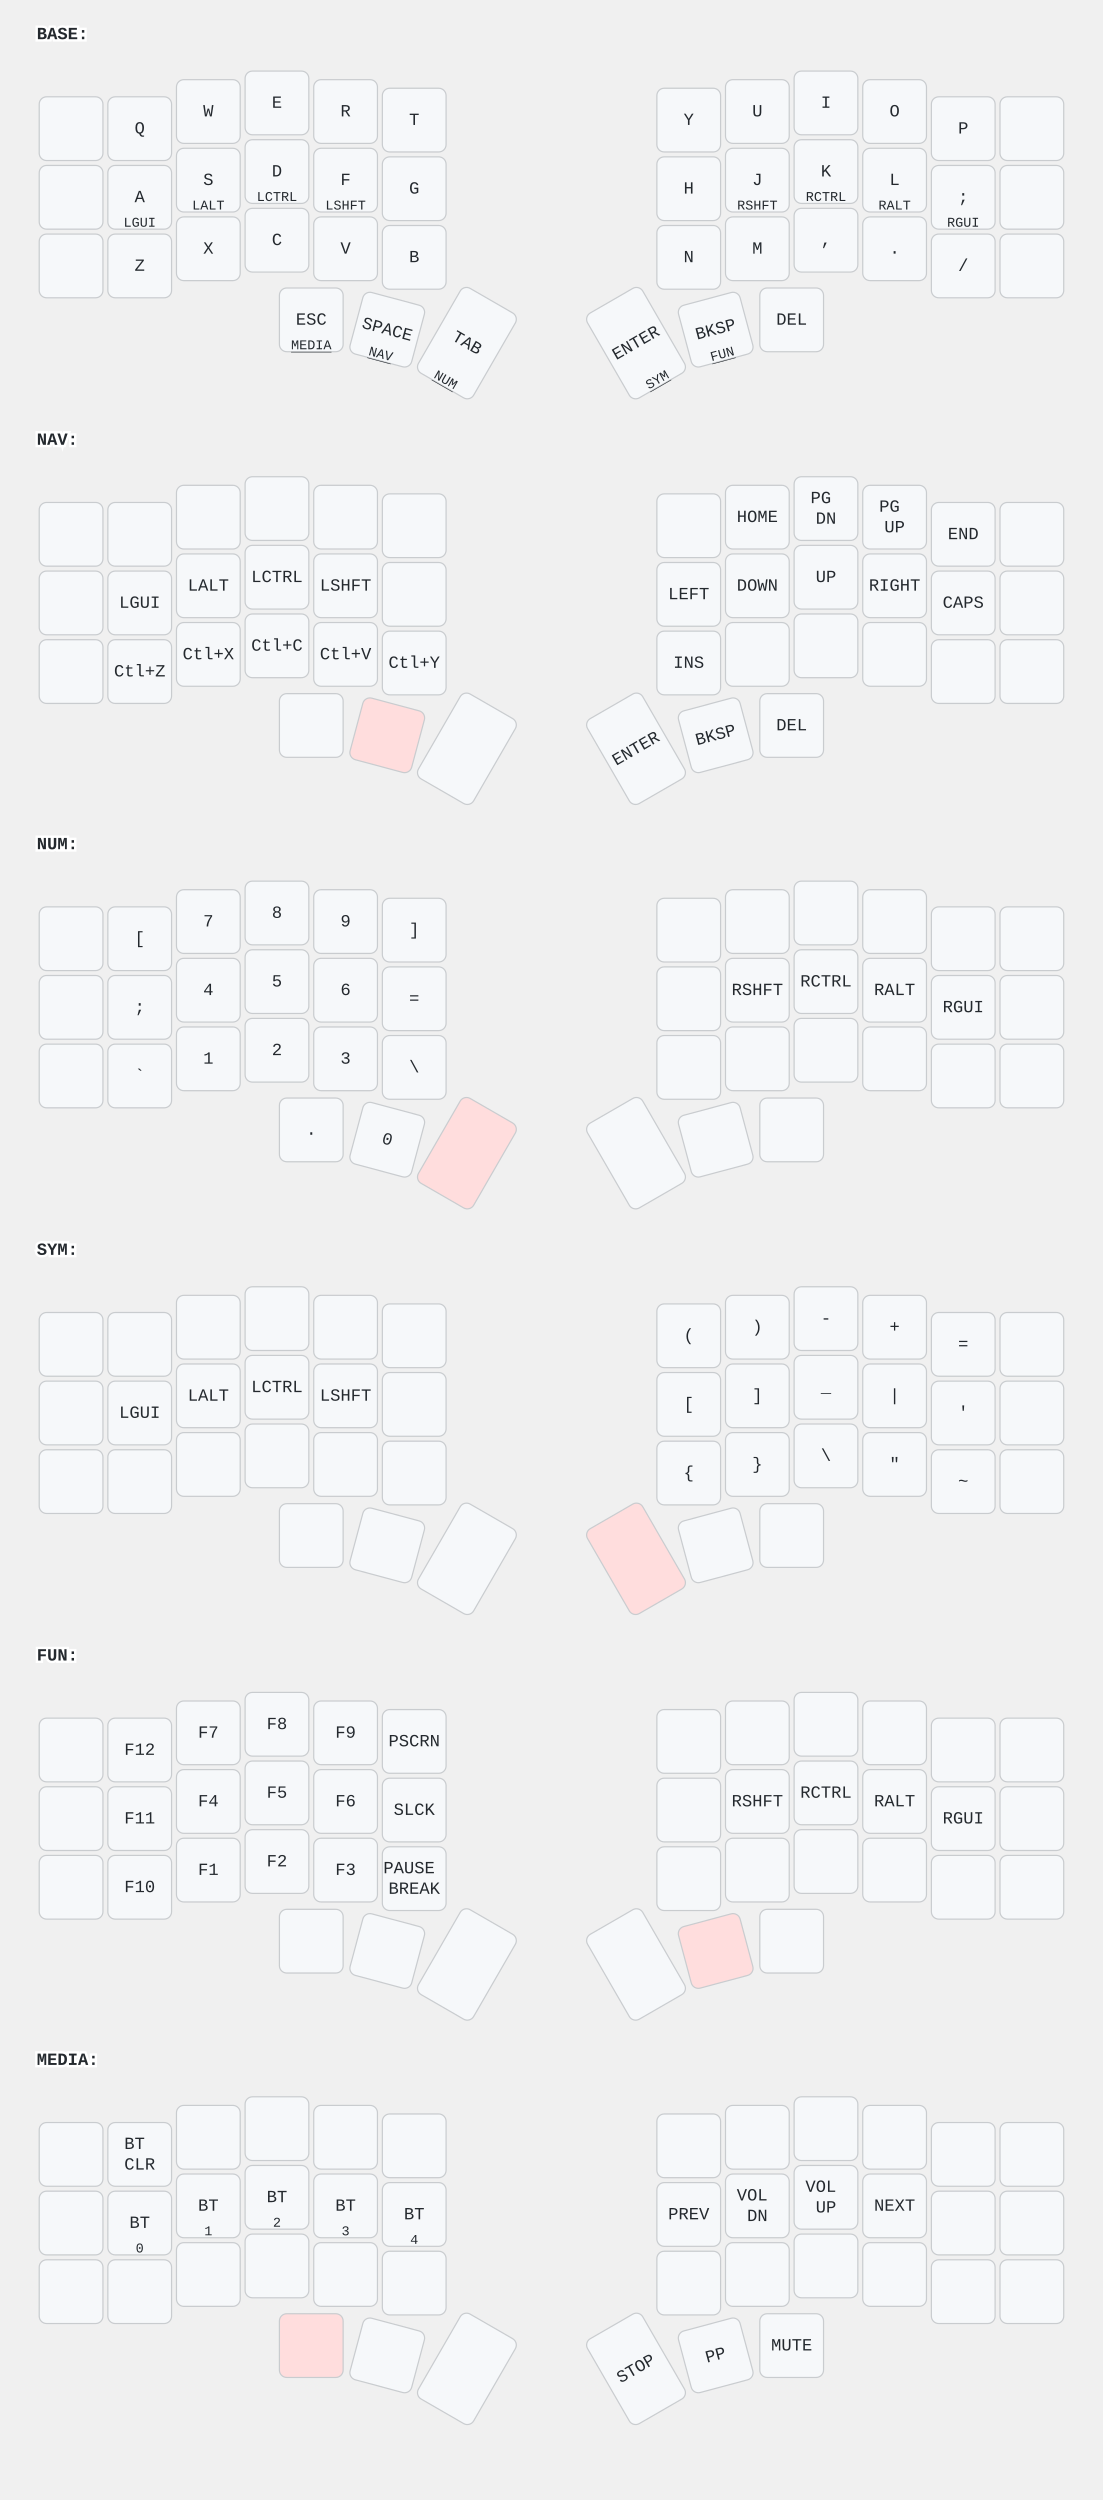
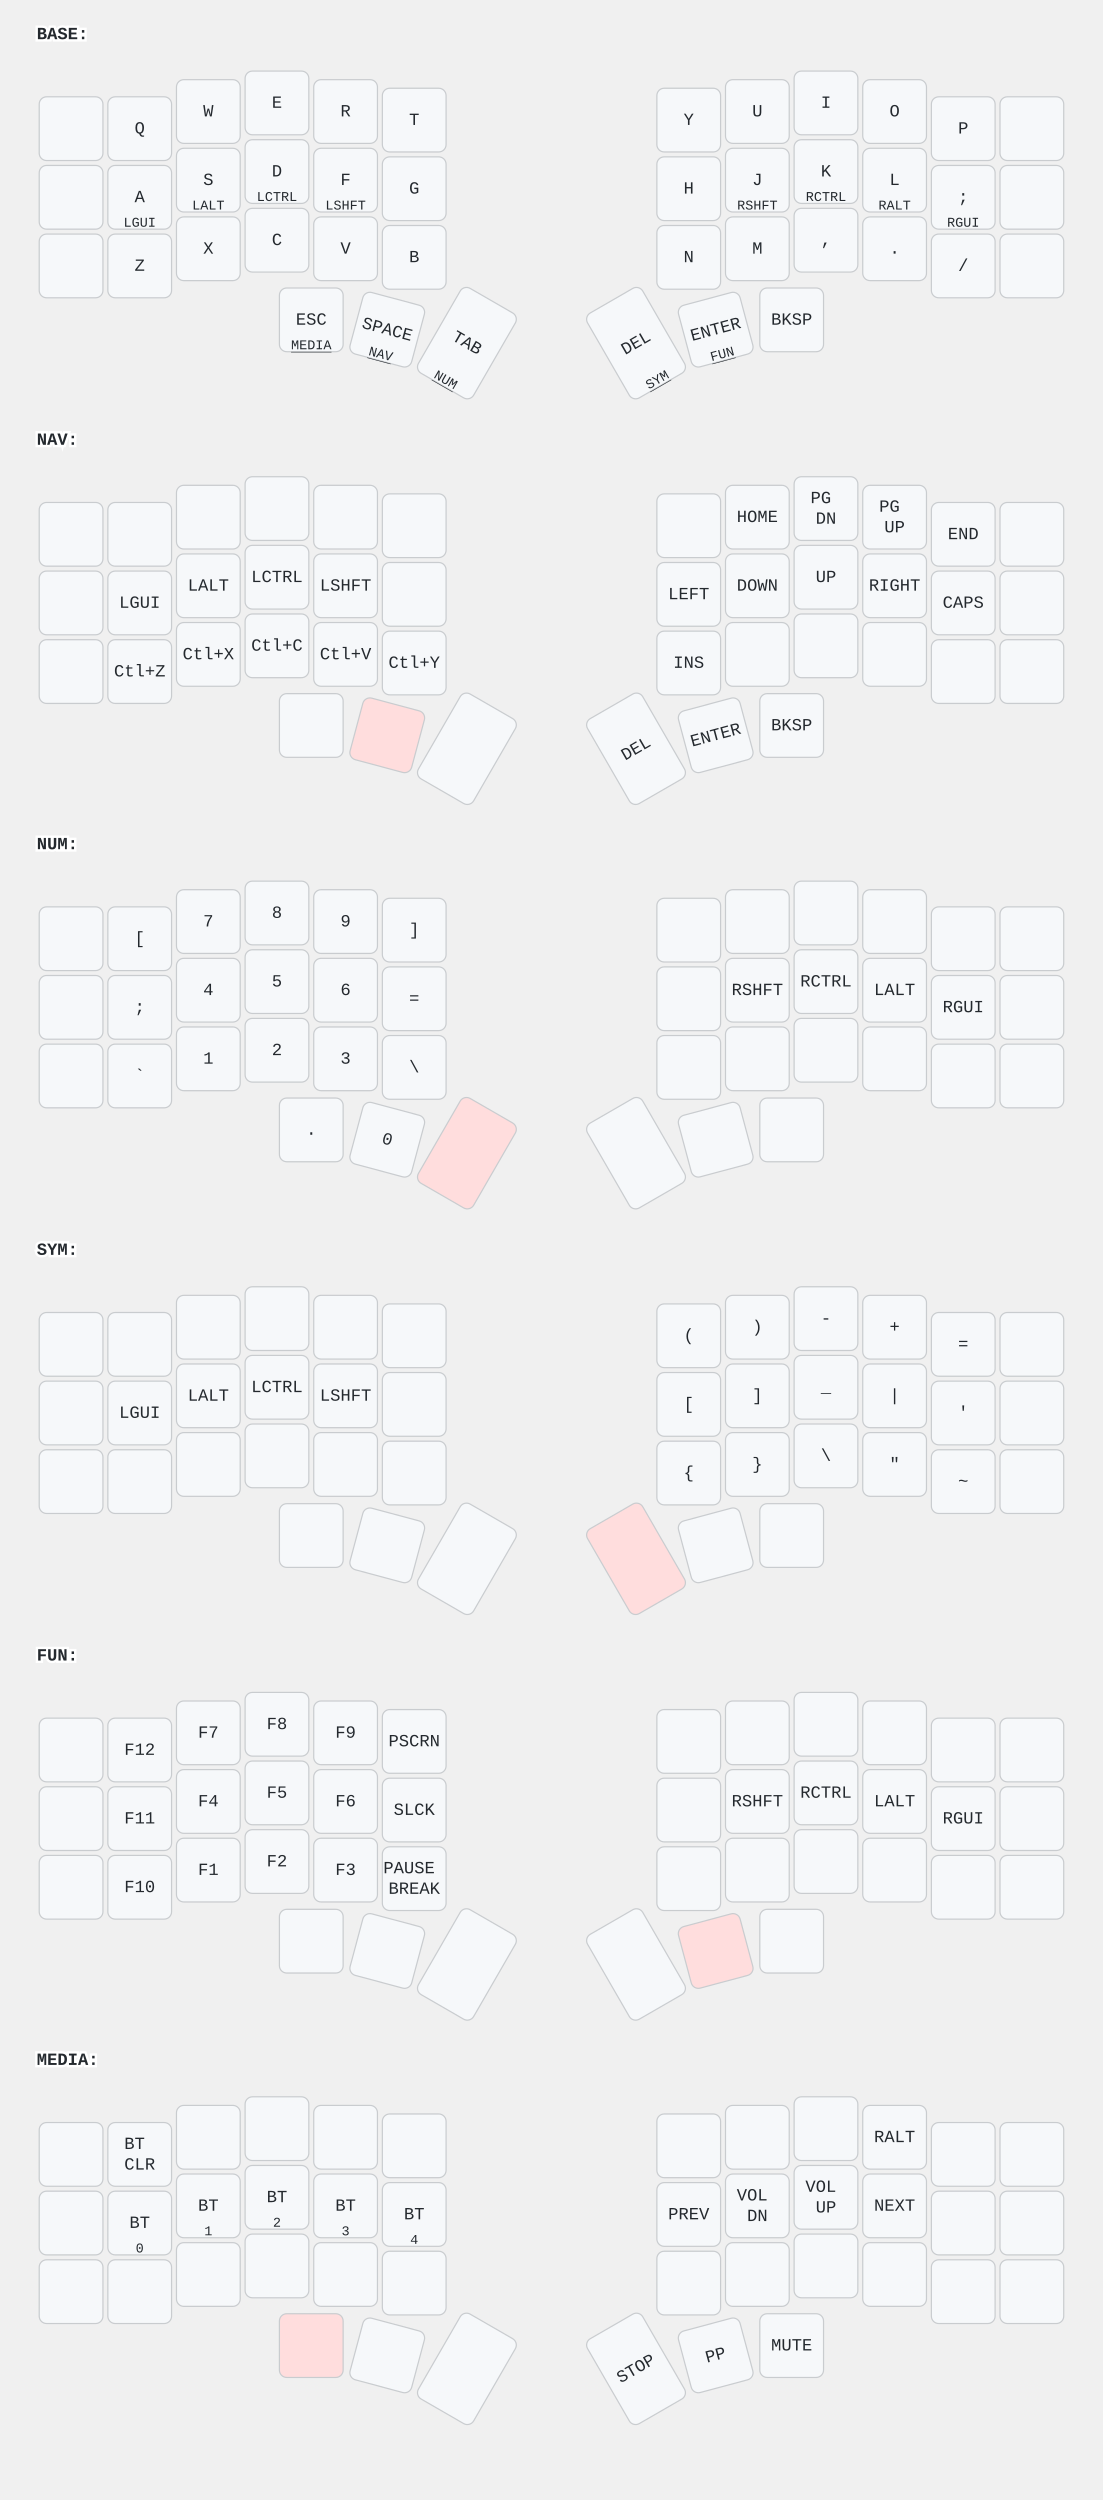
<svg xmlns="http://www.w3.org/2000/svg" width="900" height="2040" viewBox="0 0 900 2040" class="keymap">
  <style>/* inherit to force styles through use tags */
svg path {
    fill: inherit;
}

/* font and background color specifications */
svg.keymap {
    font-family: SFMono-Regular,Consolas,Liberation Mono,Menlo,monospace;
    font-size: 14px;
    font-kerning: normal;
    text-rendering: optimizeLegibility;
    fill: #24292e;
}

/* default key styling */
rect.key {
    fill: #f6f8fa;
}

rect.key, rect.combo {
    stroke: #c9cccf;
    stroke-width: 1;
}

/* default key side styling, only used is draw_key_sides is set */
rect.side {
    filter: brightness(90%);
}

/* color accent for combo boxes */
rect.combo, rect.combo-separate {
    fill: #cdf;
}

/* color accent for held keys */
rect.held, rect.combo.held {
    fill: #fdd;
}

/* color accent for ghost (optional) keys */
rect.ghost, rect.combo.ghost {
    stroke-dasharray: 4, 4;
    stroke-width: 2;
}

text {
    text-anchor: middle;
    dominant-baseline: middle;
}

/* styling for layer labels */
text.label {
    font-weight: bold;
    text-anchor: start;
    stroke: white;
    stroke-width: 4;
    paint-order: stroke;
}

/* styling for optional footer */
text.footer {
    text-anchor: end;
    dominant-baseline: auto;
    stroke: white;
    stroke-width: 4;
    paint-order: stroke;
}

/* styling for combo tap, and key non-tap label text */
text.combo, text.hold, text.shifted, text.left, text.right {
    font-size: 11px;
}

text.hold {
    text-anchor: middle;
    dominant-baseline: auto;
}

text.shifted {
    text-anchor: middle;
    dominant-baseline: hanging;
}

text.left {
    text-anchor: start;
}

text.right {
    text-anchor: end;
}

text.layer-activator {
    text-decoration: underline;
}

/* styling for hold/shifted label text in combo box */
text.combo.hold, text.combo.shifted, text.combo.left, text.combo.right {
    font-size: 8px;
}

/* lighter symbol for transparent keys */
text.trans {
    fill: #7b7e81;
}

/* styling for combo dendrons */
path.combo {
    stroke-width: 1;
    stroke: gray;
    fill: none;
}

/* Start Tabler Icons Cleanup */
/* cannot use height/width with glyphs */
.icon-tabler &gt; path {
    fill: inherit;
    stroke: inherit;
    stroke-width: 2;
}
/* hide tabler's default box */
.icon-tabler &gt; path[stroke="none"][fill="none"] {
    visibility: hidden;
}
/* End Tabler Icons Cleanup */
</style>
  <g transform="translate(30, 0)" class="layer-BASE">
    <text x="0" y="28" class="label" id="BASE">BASE:</text>
    <g transform="translate(0, 56)">
      <g transform="translate(28, 49)" class="key keypos-0">
        <rect rx="6" ry="6" x="-26" y="-26" width="52" height="52" class="key" />
      </g>
      <g transform="translate(84, 49)" class="key keypos-1">
        <rect rx="6" ry="6" x="-26" y="-26" width="52" height="52" class="key" />
        <text x="0" y="0" class="key tap">Q</text>
      </g>
      <g transform="translate(140, 35)" class="key keypos-2">
        <rect rx="6" ry="6" x="-26" y="-26" width="52" height="52" class="key" />
        <text x="0" y="0" class="key tap">W</text>
      </g>
      <g transform="translate(196, 28)" class="key keypos-3">
        <rect rx="6" ry="6" x="-26" y="-26" width="52" height="52" class="key" />
        <text x="0" y="0" class="key tap">E</text>
      </g>
      <g transform="translate(252, 35)" class="key keypos-4">
        <rect rx="6" ry="6" x="-26" y="-26" width="52" height="52" class="key" />
        <text x="0" y="0" class="key tap">R</text>
      </g>
      <g transform="translate(308, 42)" class="key keypos-5">
        <rect rx="6" ry="6" x="-26" y="-26" width="52" height="52" class="key" />
        <text x="0" y="0" class="key tap">T</text>
      </g>
      <g transform="translate(532, 42)" class="key keypos-6">
        <rect rx="6" ry="6" x="-26" y="-26" width="52" height="52" class="key" />
        <text x="0" y="0" class="key tap">Y</text>
      </g>
      <g transform="translate(588, 35)" class="key keypos-7">
        <rect rx="6" ry="6" x="-26" y="-26" width="52" height="52" class="key" />
        <text x="0" y="0" class="key tap">U</text>
      </g>
      <g transform="translate(644, 28)" class="key keypos-8">
        <rect rx="6" ry="6" x="-26" y="-26" width="52" height="52" class="key" />
        <text x="0" y="0" class="key tap">I</text>
      </g>
      <g transform="translate(700, 35)" class="key keypos-9">
        <rect rx="6" ry="6" x="-26" y="-26" width="52" height="52" class="key" />
        <text x="0" y="0" class="key tap">O</text>
      </g>
      <g transform="translate(756, 49)" class="key keypos-10">
        <rect rx="6" ry="6" x="-26" y="-26" width="52" height="52" class="key" />
        <text x="0" y="0" class="key tap">P</text>
      </g>
      <g transform="translate(812, 49)" class="key keypos-11">
        <rect rx="6" ry="6" x="-26" y="-26" width="52" height="52" class="key" />
      </g>
      <g transform="translate(28, 105)" class="key keypos-12">
        <rect rx="6" ry="6" x="-26" y="-26" width="52" height="52" class="key" />
      </g>
      <g transform="translate(84, 105)" class="key keypos-13">
        <rect rx="6" ry="6" x="-26" y="-26" width="52" height="52" class="key" />
        <text x="0" y="0" class="key tap">A</text>
        <text x="0" y="24" class="key hold">LGUI</text>
      </g>
      <g transform="translate(140, 91)" class="key keypos-14">
        <rect rx="6" ry="6" x="-26" y="-26" width="52" height="52" class="key" />
        <text x="0" y="0" class="key tap">S</text>
        <text x="0" y="24" class="key hold">LALT</text>
      </g>
      <g transform="translate(196, 84)" class="key keypos-15">
        <rect rx="6" ry="6" x="-26" y="-26" width="52" height="52" class="key" />
        <text x="0" y="0" class="key tap">D</text>
        <text x="0" y="24" class="key hold">LCTRL</text>
      </g>
      <g transform="translate(252, 91)" class="key keypos-16">
        <rect rx="6" ry="6" x="-26" y="-26" width="52" height="52" class="key" />
        <text x="0" y="0" class="key tap">F</text>
        <text x="0" y="24" class="key hold">LSHFT</text>
      </g>
      <g transform="translate(308, 98)" class="key keypos-17">
        <rect rx="6" ry="6" x="-26" y="-26" width="52" height="52" class="key" />
        <text x="0" y="0" class="key tap">G</text>
      </g>
      <g transform="translate(532, 98)" class="key keypos-18">
        <rect rx="6" ry="6" x="-26" y="-26" width="52" height="52" class="key" />
        <text x="0" y="0" class="key tap">H</text>
      </g>
      <g transform="translate(588, 91)" class="key keypos-19">
        <rect rx="6" ry="6" x="-26" y="-26" width="52" height="52" class="key" />
        <text x="0" y="0" class="key tap">J</text>
        <text x="0" y="24" class="key hold">RSHFT</text>
      </g>
      <g transform="translate(644, 84)" class="key keypos-20">
        <rect rx="6" ry="6" x="-26" y="-26" width="52" height="52" class="key" />
        <text x="0" y="0" class="key tap">K</text>
        <text x="0" y="24" class="key hold">RCTRL</text>
      </g>
      <g transform="translate(700, 91)" class="key keypos-21">
        <rect rx="6" ry="6" x="-26" y="-26" width="52" height="52" class="key" />
        <text x="0" y="0" class="key tap">L</text>
        <text x="0" y="24" class="key hold">RALT</text>
      </g>
      <g transform="translate(756, 105)" class="key keypos-22">
        <rect rx="6" ry="6" x="-26" y="-26" width="52" height="52" class="key" />
        <text x="0" y="0" class="key tap">;</text>
        <text x="0" y="24" class="key hold">RGUI</text>
      </g>
      <g transform="translate(812, 105)" class="key keypos-23">
        <rect rx="6" ry="6" x="-26" y="-26" width="52" height="52" class="key" />
      </g>
      <g transform="translate(28, 161)" class="key keypos-24">
        <rect rx="6" ry="6" x="-26" y="-26" width="52" height="52" class="key" />
      </g>
      <g transform="translate(84, 161)" class="key keypos-25">
        <rect rx="6" ry="6" x="-26" y="-26" width="52" height="52" class="key" />
        <text x="0" y="0" class="key tap">Z</text>
      </g>
      <g transform="translate(140, 147)" class="key keypos-26">
        <rect rx="6" ry="6" x="-26" y="-26" width="52" height="52" class="key" />
        <text x="0" y="0" class="key tap">X</text>
      </g>
      <g transform="translate(196, 140)" class="key keypos-27">
        <rect rx="6" ry="6" x="-26" y="-26" width="52" height="52" class="key" />
        <text x="0" y="0" class="key tap">C</text>
      </g>
      <g transform="translate(252, 147)" class="key keypos-28">
        <rect rx="6" ry="6" x="-26" y="-26" width="52" height="52" class="key" />
        <text x="0" y="0" class="key tap">V</text>
      </g>
      <g transform="translate(308, 154)" class="key keypos-29">
        <rect rx="6" ry="6" x="-26" y="-26" width="52" height="52" class="key" />
        <text x="0" y="0" class="key tap">B</text>
      </g>
      <g transform="translate(532, 154)" class="key keypos-30">
        <rect rx="6" ry="6" x="-26" y="-26" width="52" height="52" class="key" />
        <text x="0" y="0" class="key tap">N</text>
      </g>
      <g transform="translate(588, 147)" class="key keypos-31">
        <rect rx="6" ry="6" x="-26" y="-26" width="52" height="52" class="key" />
        <text x="0" y="0" class="key tap">M</text>
      </g>
      <g transform="translate(644, 140)" class="key keypos-32">
        <rect rx="6" ry="6" x="-26" y="-26" width="52" height="52" class="key" />
        <text x="0" y="0" class="key tap">,</text>
      </g>
      <g transform="translate(700, 147)" class="key keypos-33">
        <rect rx="6" ry="6" x="-26" y="-26" width="52" height="52" class="key" />
        <text x="0" y="0" class="key tap">.</text>
      </g>
      <g transform="translate(756, 161)" class="key keypos-34">
        <rect rx="6" ry="6" x="-26" y="-26" width="52" height="52" class="key" />
        <text x="0" y="0" class="key tap">/</text>
      </g>
      <g transform="translate(812, 161)" class="key keypos-35">
        <rect rx="6" ry="6" x="-26" y="-26" width="52" height="52" class="key" />
      </g>
      <g transform="translate(224, 205)" class="key keypos-36">
        <rect rx="6" ry="6" x="-26" y="-26" width="52" height="52" class="key" />
        <text x="0" y="0" class="key tap">ESC</text>
        <a href="#MEDIA">
          <text x="0" y="24" class="key hold layer-activator">MEDIA</text>
        </a>
      </g>
      <g transform="translate(286, 213) rotate(15.0)" class="key keypos-37">
        <rect rx="6" ry="6" x="-26" y="-26" width="52" height="52" class="key" />
        <text x="0" y="0" class="key tap">SPACE</text>
        <a href="#NAV">
          <text x="0" y="24" class="key hold layer-activator">NAV</text>
        </a>
      </g>
      <g transform="translate(351, 224) rotate(30.0)" class="key keypos-38">
        <rect rx="6" ry="6" x="-26" y="-40" width="52" height="80" class="key" />
        <text x="0" y="0" class="key tap">TAB</text>
        <a href="#NUM">
          <text x="0" y="38" class="key hold layer-activator">NUM</text>
        </a>
      </g>
      <g transform="translate(489, 224) rotate(-30.0)" class="key keypos-39">
        <rect rx="6" ry="6" x="-26" y="-40" width="52" height="80" class="key" />
-         <text x="0" y="0" class="key tap">ENTER</text>
+         <text x="0" y="0" class="key tap">DEL</text>
        <a href="#SYM">
          <text x="0" y="38" class="key hold layer-activator">SYM</text>
        </a>
      </g>
      <g transform="translate(554, 213) rotate(-15.0)" class="key keypos-40">
        <rect rx="6" ry="6" x="-26" y="-26" width="52" height="52" class="key" />
-         <text x="0" y="0" class="key tap">BKSP</text>
+         <text x="0" y="0" class="key tap">ENTER</text>
        <a href="#FUN">
          <text x="0" y="24" class="key hold layer-activator">FUN</text>
        </a>
      </g>
      <g transform="translate(616, 205)" class="key keypos-41">
        <rect rx="6" ry="6" x="-26" y="-26" width="52" height="52" class="key" />
-         <text x="0" y="0" class="key tap">DEL</text>
+         <text x="0" y="0" class="key tap">BKSP</text>
      </g>
    </g>
  </g>
  <g transform="translate(30, 331)" class="layer-NAV">
    <text x="0" y="28" class="label" id="NAV">NAV:</text>
    <g transform="translate(0, 56)">
      <g transform="translate(28, 49)" class="key keypos-0">
        <rect rx="6" ry="6" x="-26" y="-26" width="52" height="52" class="key" />
      </g>
      <g transform="translate(84, 49)" class="key keypos-1">
        <rect rx="6" ry="6" x="-26" y="-26" width="52" height="52" class="key" />
      </g>
      <g transform="translate(140, 35)" class="key keypos-2">
        <rect rx="6" ry="6" x="-26" y="-26" width="52" height="52" class="key" />
      </g>
      <g transform="translate(196, 28)" class="key keypos-3">
        <rect rx="6" ry="6" x="-26" y="-26" width="52" height="52" class="key" />
      </g>
      <g transform="translate(252, 35)" class="key keypos-4">
        <rect rx="6" ry="6" x="-26" y="-26" width="52" height="52" class="key" />
      </g>
      <g transform="translate(308, 42)" class="key keypos-5">
        <rect rx="6" ry="6" x="-26" y="-26" width="52" height="52" class="key" />
      </g>
      <g transform="translate(532, 42)" class="key keypos-6">
        <rect rx="6" ry="6" x="-26" y="-26" width="52" height="52" class="key" />
      </g>
      <g transform="translate(588, 35)" class="key keypos-7">
        <rect rx="6" ry="6" x="-26" y="-26" width="52" height="52" class="key" />
        <text x="0" y="0" class="key tap">HOME</text>
      </g>
      <g transform="translate(644, 28)" class="key keypos-8">
        <rect rx="6" ry="6" x="-26" y="-26" width="52" height="52" class="key" />
        <text x="0" y="0" class="key tap">
          <tspan x="0" dy="-0.6em">PG</tspan>
          <tspan x="0" dy="1.2em">DN</tspan>
        </text>
      </g>
      <g transform="translate(700, 35)" class="key keypos-9">
        <rect rx="6" ry="6" x="-26" y="-26" width="52" height="52" class="key" />
        <text x="0" y="0" class="key tap">
          <tspan x="0" dy="-0.6em">PG</tspan>
          <tspan x="0" dy="1.2em">UP</tspan>
        </text>
      </g>
      <g transform="translate(756, 49)" class="key keypos-10">
        <rect rx="6" ry="6" x="-26" y="-26" width="52" height="52" class="key" />
        <text x="0" y="0" class="key tap">END</text>
      </g>
      <g transform="translate(812, 49)" class="key keypos-11">
        <rect rx="6" ry="6" x="-26" y="-26" width="52" height="52" class="key" />
      </g>
      <g transform="translate(28, 105)" class="key keypos-12">
        <rect rx="6" ry="6" x="-26" y="-26" width="52" height="52" class="key" />
      </g>
      <g transform="translate(84, 105)" class="key keypos-13">
        <rect rx="6" ry="6" x="-26" y="-26" width="52" height="52" class="key" />
        <text x="0" y="0" class="key tap">LGUI</text>
      </g>
      <g transform="translate(140, 91)" class="key keypos-14">
        <rect rx="6" ry="6" x="-26" y="-26" width="52" height="52" class="key" />
        <text x="0" y="0" class="key tap">LALT</text>
      </g>
      <g transform="translate(196, 84)" class="key keypos-15">
        <rect rx="6" ry="6" x="-26" y="-26" width="52" height="52" class="key" />
        <text x="0" y="0" class="key tap">LCTRL</text>
      </g>
      <g transform="translate(252, 91)" class="key keypos-16">
        <rect rx="6" ry="6" x="-26" y="-26" width="52" height="52" class="key" />
        <text x="0" y="0" class="key tap">LSHFT</text>
      </g>
      <g transform="translate(308, 98)" class="key keypos-17">
        <rect rx="6" ry="6" x="-26" y="-26" width="52" height="52" class="key" />
      </g>
      <g transform="translate(532, 98)" class="key keypos-18">
        <rect rx="6" ry="6" x="-26" y="-26" width="52" height="52" class="key" />
        <text x="0" y="0" class="key tap">LEFT</text>
      </g>
      <g transform="translate(588, 91)" class="key keypos-19">
        <rect rx="6" ry="6" x="-26" y="-26" width="52" height="52" class="key" />
        <text x="0" y="0" class="key tap">DOWN</text>
      </g>
      <g transform="translate(644, 84)" class="key keypos-20">
        <rect rx="6" ry="6" x="-26" y="-26" width="52" height="52" class="key" />
        <text x="0" y="0" class="key tap">UP</text>
      </g>
      <g transform="translate(700, 91)" class="key keypos-21">
        <rect rx="6" ry="6" x="-26" y="-26" width="52" height="52" class="key" />
        <text x="0" y="0" class="key tap">RIGHT</text>
      </g>
      <g transform="translate(756, 105)" class="key keypos-22">
        <rect rx="6" ry="6" x="-26" y="-26" width="52" height="52" class="key" />
        <text x="0" y="0" class="key tap">CAPS</text>
      </g>
      <g transform="translate(812, 105)" class="key keypos-23">
        <rect rx="6" ry="6" x="-26" y="-26" width="52" height="52" class="key" />
      </g>
      <g transform="translate(28, 161)" class="key keypos-24">
        <rect rx="6" ry="6" x="-26" y="-26" width="52" height="52" class="key" />
      </g>
      <g transform="translate(84, 161)" class="key keypos-25">
        <rect rx="6" ry="6" x="-26" y="-26" width="52" height="52" class="key" />
        <text x="0" y="0" class="key tap">Ctl+Z</text>
      </g>
      <g transform="translate(140, 147)" class="key keypos-26">
        <rect rx="6" ry="6" x="-26" y="-26" width="52" height="52" class="key" />
        <text x="0" y="0" class="key tap">Ctl+X</text>
      </g>
      <g transform="translate(196, 140)" class="key keypos-27">
        <rect rx="6" ry="6" x="-26" y="-26" width="52" height="52" class="key" />
        <text x="0" y="0" class="key tap">Ctl+C</text>
      </g>
      <g transform="translate(252, 147)" class="key keypos-28">
        <rect rx="6" ry="6" x="-26" y="-26" width="52" height="52" class="key" />
        <text x="0" y="0" class="key tap">Ctl+V</text>
      </g>
      <g transform="translate(308, 154)" class="key keypos-29">
        <rect rx="6" ry="6" x="-26" y="-26" width="52" height="52" class="key" />
        <text x="0" y="0" class="key tap">Ctl+Y</text>
      </g>
      <g transform="translate(532, 154)" class="key keypos-30">
        <rect rx="6" ry="6" x="-26" y="-26" width="52" height="52" class="key" />
        <text x="0" y="0" class="key tap">INS</text>
      </g>
      <g transform="translate(588, 147)" class="key keypos-31">
        <rect rx="6" ry="6" x="-26" y="-26" width="52" height="52" class="key" />
      </g>
      <g transform="translate(644, 140)" class="key keypos-32">
        <rect rx="6" ry="6" x="-26" y="-26" width="52" height="52" class="key" />
      </g>
      <g transform="translate(700, 147)" class="key keypos-33">
        <rect rx="6" ry="6" x="-26" y="-26" width="52" height="52" class="key" />
      </g>
      <g transform="translate(756, 161)" class="key keypos-34">
        <rect rx="6" ry="6" x="-26" y="-26" width="52" height="52" class="key" />
      </g>
      <g transform="translate(812, 161)" class="key keypos-35">
        <rect rx="6" ry="6" x="-26" y="-26" width="52" height="52" class="key" />
      </g>
      <g transform="translate(224, 205)" class="key keypos-36">
        <rect rx="6" ry="6" x="-26" y="-26" width="52" height="52" class="key" />
      </g>
      <g transform="translate(286, 213) rotate(15.0)" class="key held keypos-37">
        <rect rx="6" ry="6" x="-26" y="-26" width="52" height="52" class="key held" />
      </g>
      <g transform="translate(351, 224) rotate(30.0)" class="key keypos-38">
        <rect rx="6" ry="6" x="-26" y="-40" width="52" height="80" class="key" />
      </g>
      <g transform="translate(489, 224) rotate(-30.0)" class="key keypos-39">
        <rect rx="6" ry="6" x="-26" y="-40" width="52" height="80" class="key" />
+         <text x="0" y="0" class="key tap">DEL</text>
+       </g>
+       <g transform="translate(554, 213) rotate(-15.0)" class="key keypos-40">
+         <rect rx="6" ry="6" x="-26" y="-26" width="52" height="52" class="key" />
        <text x="0" y="0" class="key tap">ENTER</text>
      </g>
-       <g transform="translate(554, 213) rotate(-15.0)" class="key keypos-40">
+       <g transform="translate(616, 205)" class="key keypos-41">
        <rect rx="6" ry="6" x="-26" y="-26" width="52" height="52" class="key" />
        <text x="0" y="0" class="key tap">BKSP</text>
-       </g>
-       <g transform="translate(616, 205)" class="key keypos-41">
-         <rect rx="6" ry="6" x="-26" y="-26" width="52" height="52" class="key" />
-         <text x="0" y="0" class="key tap">DEL</text>
      </g>
    </g>
  </g>
  <g transform="translate(30, 661)" class="layer-NUM">
    <text x="0" y="28" class="label" id="NUM">NUM:</text>
    <g transform="translate(0, 56)">
      <g transform="translate(28, 49)" class="key keypos-0">
        <rect rx="6" ry="6" x="-26" y="-26" width="52" height="52" class="key" />
      </g>
      <g transform="translate(84, 49)" class="key keypos-1">
        <rect rx="6" ry="6" x="-26" y="-26" width="52" height="52" class="key" />
        <text x="0" y="0" class="key tap">[</text>
      </g>
      <g transform="translate(140, 35)" class="key keypos-2">
        <rect rx="6" ry="6" x="-26" y="-26" width="52" height="52" class="key" />
        <text x="0" y="0" class="key tap">7</text>
      </g>
      <g transform="translate(196, 28)" class="key keypos-3">
        <rect rx="6" ry="6" x="-26" y="-26" width="52" height="52" class="key" />
        <text x="0" y="0" class="key tap">8</text>
      </g>
      <g transform="translate(252, 35)" class="key keypos-4">
        <rect rx="6" ry="6" x="-26" y="-26" width="52" height="52" class="key" />
        <text x="0" y="0" class="key tap">9</text>
      </g>
      <g transform="translate(308, 42)" class="key keypos-5">
        <rect rx="6" ry="6" x="-26" y="-26" width="52" height="52" class="key" />
        <text x="0" y="0" class="key tap">]</text>
      </g>
      <g transform="translate(532, 42)" class="key keypos-6">
        <rect rx="6" ry="6" x="-26" y="-26" width="52" height="52" class="key" />
      </g>
      <g transform="translate(588, 35)" class="key keypos-7">
        <rect rx="6" ry="6" x="-26" y="-26" width="52" height="52" class="key" />
      </g>
      <g transform="translate(644, 28)" class="key keypos-8">
        <rect rx="6" ry="6" x="-26" y="-26" width="52" height="52" class="key" />
      </g>
      <g transform="translate(700, 35)" class="key keypos-9">
        <rect rx="6" ry="6" x="-26" y="-26" width="52" height="52" class="key" />
      </g>
      <g transform="translate(756, 49)" class="key keypos-10">
        <rect rx="6" ry="6" x="-26" y="-26" width="52" height="52" class="key" />
      </g>
      <g transform="translate(812, 49)" class="key keypos-11">
        <rect rx="6" ry="6" x="-26" y="-26" width="52" height="52" class="key" />
      </g>
      <g transform="translate(28, 105)" class="key keypos-12">
        <rect rx="6" ry="6" x="-26" y="-26" width="52" height="52" class="key" />
      </g>
      <g transform="translate(84, 105)" class="key keypos-13">
        <rect rx="6" ry="6" x="-26" y="-26" width="52" height="52" class="key" />
        <text x="0" y="0" class="key tap">;</text>
      </g>
      <g transform="translate(140, 91)" class="key keypos-14">
        <rect rx="6" ry="6" x="-26" y="-26" width="52" height="52" class="key" />
        <text x="0" y="0" class="key tap">4</text>
      </g>
      <g transform="translate(196, 84)" class="key keypos-15">
        <rect rx="6" ry="6" x="-26" y="-26" width="52" height="52" class="key" />
        <text x="0" y="0" class="key tap">5</text>
      </g>
      <g transform="translate(252, 91)" class="key keypos-16">
        <rect rx="6" ry="6" x="-26" y="-26" width="52" height="52" class="key" />
        <text x="0" y="0" class="key tap">6</text>
      </g>
      <g transform="translate(308, 98)" class="key keypos-17">
        <rect rx="6" ry="6" x="-26" y="-26" width="52" height="52" class="key" />
        <text x="0" y="0" class="key tap">=</text>
      </g>
      <g transform="translate(532, 98)" class="key keypos-18">
        <rect rx="6" ry="6" x="-26" y="-26" width="52" height="52" class="key" />
      </g>
      <g transform="translate(588, 91)" class="key keypos-19">
        <rect rx="6" ry="6" x="-26" y="-26" width="52" height="52" class="key" />
        <text x="0" y="0" class="key tap">RSHFT</text>
      </g>
      <g transform="translate(644, 84)" class="key keypos-20">
        <rect rx="6" ry="6" x="-26" y="-26" width="52" height="52" class="key" />
        <text x="0" y="0" class="key tap">RCTRL</text>
      </g>
      <g transform="translate(700, 91)" class="key keypos-21">
        <rect rx="6" ry="6" x="-26" y="-26" width="52" height="52" class="key" />
-         <text x="0" y="0" class="key tap">RALT</text>
+         <text x="0" y="0" class="key tap">LALT</text>
      </g>
      <g transform="translate(756, 105)" class="key keypos-22">
        <rect rx="6" ry="6" x="-26" y="-26" width="52" height="52" class="key" />
        <text x="0" y="0" class="key tap">RGUI</text>
      </g>
      <g transform="translate(812, 105)" class="key keypos-23">
        <rect rx="6" ry="6" x="-26" y="-26" width="52" height="52" class="key" />
      </g>
      <g transform="translate(28, 161)" class="key keypos-24">
        <rect rx="6" ry="6" x="-26" y="-26" width="52" height="52" class="key" />
      </g>
      <g transform="translate(84, 161)" class="key keypos-25">
        <rect rx="6" ry="6" x="-26" y="-26" width="52" height="52" class="key" />
        <text x="0" y="0" class="key tap">`</text>
      </g>
      <g transform="translate(140, 147)" class="key keypos-26">
        <rect rx="6" ry="6" x="-26" y="-26" width="52" height="52" class="key" />
        <text x="0" y="0" class="key tap">1</text>
      </g>
      <g transform="translate(196, 140)" class="key keypos-27">
        <rect rx="6" ry="6" x="-26" y="-26" width="52" height="52" class="key" />
        <text x="0" y="0" class="key tap">2</text>
      </g>
      <g transform="translate(252, 147)" class="key keypos-28">
        <rect rx="6" ry="6" x="-26" y="-26" width="52" height="52" class="key" />
        <text x="0" y="0" class="key tap">3</text>
      </g>
      <g transform="translate(308, 154)" class="key keypos-29">
        <rect rx="6" ry="6" x="-26" y="-26" width="52" height="52" class="key" />
        <text x="0" y="0" class="key tap">\</text>
      </g>
      <g transform="translate(532, 154)" class="key keypos-30">
        <rect rx="6" ry="6" x="-26" y="-26" width="52" height="52" class="key" />
      </g>
      <g transform="translate(588, 147)" class="key keypos-31">
        <rect rx="6" ry="6" x="-26" y="-26" width="52" height="52" class="key" />
      </g>
      <g transform="translate(644, 140)" class="key keypos-32">
        <rect rx="6" ry="6" x="-26" y="-26" width="52" height="52" class="key" />
      </g>
      <g transform="translate(700, 147)" class="key keypos-33">
        <rect rx="6" ry="6" x="-26" y="-26" width="52" height="52" class="key" />
      </g>
      <g transform="translate(756, 161)" class="key keypos-34">
        <rect rx="6" ry="6" x="-26" y="-26" width="52" height="52" class="key" />
      </g>
      <g transform="translate(812, 161)" class="key keypos-35">
        <rect rx="6" ry="6" x="-26" y="-26" width="52" height="52" class="key" />
      </g>
      <g transform="translate(224, 205)" class="key keypos-36">
        <rect rx="6" ry="6" x="-26" y="-26" width="52" height="52" class="key" />
        <text x="0" y="0" class="key tap">.</text>
      </g>
      <g transform="translate(286, 213) rotate(15.0)" class="key keypos-37">
        <rect rx="6" ry="6" x="-26" y="-26" width="52" height="52" class="key" />
        <text x="0" y="0" class="key tap">0</text>
      </g>
      <g transform="translate(351, 224) rotate(30.0)" class="key held keypos-38">
        <rect rx="6" ry="6" x="-26" y="-40" width="52" height="80" class="key held" />
      </g>
      <g transform="translate(489, 224) rotate(-30.0)" class="key keypos-39">
        <rect rx="6" ry="6" x="-26" y="-40" width="52" height="80" class="key" />
      </g>
      <g transform="translate(554, 213) rotate(-15.0)" class="key keypos-40">
        <rect rx="6" ry="6" x="-26" y="-26" width="52" height="52" class="key" />
      </g>
      <g transform="translate(616, 205)" class="key keypos-41">
        <rect rx="6" ry="6" x="-26" y="-26" width="52" height="52" class="key" />
      </g>
    </g>
  </g>
  <g transform="translate(30, 992)" class="layer-SYM">
    <text x="0" y="28" class="label" id="SYM">SYM:</text>
    <g transform="translate(0, 56)">
      <g transform="translate(28, 49)" class="key keypos-0">
        <rect rx="6" ry="6" x="-26" y="-26" width="52" height="52" class="key" />
      </g>
      <g transform="translate(84, 49)" class="key keypos-1">
        <rect rx="6" ry="6" x="-26" y="-26" width="52" height="52" class="key" />
      </g>
      <g transform="translate(140, 35)" class="key keypos-2">
        <rect rx="6" ry="6" x="-26" y="-26" width="52" height="52" class="key" />
      </g>
      <g transform="translate(196, 28)" class="key keypos-3">
        <rect rx="6" ry="6" x="-26" y="-26" width="52" height="52" class="key" />
      </g>
      <g transform="translate(252, 35)" class="key keypos-4">
        <rect rx="6" ry="6" x="-26" y="-26" width="52" height="52" class="key" />
      </g>
      <g transform="translate(308, 42)" class="key keypos-5">
        <rect rx="6" ry="6" x="-26" y="-26" width="52" height="52" class="key" />
      </g>
      <g transform="translate(532, 42)" class="key keypos-6">
        <rect rx="6" ry="6" x="-26" y="-26" width="52" height="52" class="key" />
        <text x="0" y="0" class="key tap">(</text>
      </g>
      <g transform="translate(588, 35)" class="key keypos-7">
        <rect rx="6" ry="6" x="-26" y="-26" width="52" height="52" class="key" />
        <text x="0" y="0" class="key tap">)</text>
      </g>
      <g transform="translate(644, 28)" class="key keypos-8">
        <rect rx="6" ry="6" x="-26" y="-26" width="52" height="52" class="key" />
        <text x="0" y="0" class="key tap">-</text>
      </g>
      <g transform="translate(700, 35)" class="key keypos-9">
        <rect rx="6" ry="6" x="-26" y="-26" width="52" height="52" class="key" />
        <text x="0" y="0" class="key tap">+</text>
      </g>
      <g transform="translate(756, 49)" class="key keypos-10">
        <rect rx="6" ry="6" x="-26" y="-26" width="52" height="52" class="key" />
        <text x="0" y="0" class="key tap">=</text>
      </g>
      <g transform="translate(812, 49)" class="key keypos-11">
        <rect rx="6" ry="6" x="-26" y="-26" width="52" height="52" class="key" />
      </g>
      <g transform="translate(28, 105)" class="key keypos-12">
        <rect rx="6" ry="6" x="-26" y="-26" width="52" height="52" class="key" />
      </g>
      <g transform="translate(84, 105)" class="key keypos-13">
        <rect rx="6" ry="6" x="-26" y="-26" width="52" height="52" class="key" />
        <text x="0" y="0" class="key tap">LGUI</text>
      </g>
      <g transform="translate(140, 91)" class="key keypos-14">
        <rect rx="6" ry="6" x="-26" y="-26" width="52" height="52" class="key" />
        <text x="0" y="0" class="key tap">LALT</text>
      </g>
      <g transform="translate(196, 84)" class="key keypos-15">
        <rect rx="6" ry="6" x="-26" y="-26" width="52" height="52" class="key" />
        <text x="0" y="0" class="key tap">LCTRL</text>
      </g>
      <g transform="translate(252, 91)" class="key keypos-16">
        <rect rx="6" ry="6" x="-26" y="-26" width="52" height="52" class="key" />
        <text x="0" y="0" class="key tap">LSHFT</text>
      </g>
      <g transform="translate(308, 98)" class="key keypos-17">
        <rect rx="6" ry="6" x="-26" y="-26" width="52" height="52" class="key" />
      </g>
      <g transform="translate(532, 98)" class="key keypos-18">
        <rect rx="6" ry="6" x="-26" y="-26" width="52" height="52" class="key" />
        <text x="0" y="0" class="key tap">[</text>
      </g>
      <g transform="translate(588, 91)" class="key keypos-19">
        <rect rx="6" ry="6" x="-26" y="-26" width="52" height="52" class="key" />
        <text x="0" y="0" class="key tap">]</text>
      </g>
      <g transform="translate(644, 84)" class="key keypos-20">
        <rect rx="6" ry="6" x="-26" y="-26" width="52" height="52" class="key" />
        <text x="0" y="0" class="key tap">_</text>
      </g>
      <g transform="translate(700, 91)" class="key keypos-21">
        <rect rx="6" ry="6" x="-26" y="-26" width="52" height="52" class="key" />
        <text x="0" y="0" class="key tap">|</text>
      </g>
      <g transform="translate(756, 105)" class="key keypos-22">
        <rect rx="6" ry="6" x="-26" y="-26" width="52" height="52" class="key" />
        <text x="0" y="0" class="key tap">'</text>
      </g>
      <g transform="translate(812, 105)" class="key keypos-23">
        <rect rx="6" ry="6" x="-26" y="-26" width="52" height="52" class="key" />
      </g>
      <g transform="translate(28, 161)" class="key keypos-24">
        <rect rx="6" ry="6" x="-26" y="-26" width="52" height="52" class="key" />
      </g>
      <g transform="translate(84, 161)" class="key keypos-25">
        <rect rx="6" ry="6" x="-26" y="-26" width="52" height="52" class="key" />
      </g>
      <g transform="translate(140, 147)" class="key keypos-26">
        <rect rx="6" ry="6" x="-26" y="-26" width="52" height="52" class="key" />
      </g>
      <g transform="translate(196, 140)" class="key keypos-27">
        <rect rx="6" ry="6" x="-26" y="-26" width="52" height="52" class="key" />
      </g>
      <g transform="translate(252, 147)" class="key keypos-28">
        <rect rx="6" ry="6" x="-26" y="-26" width="52" height="52" class="key" />
      </g>
      <g transform="translate(308, 154)" class="key keypos-29">
        <rect rx="6" ry="6" x="-26" y="-26" width="52" height="52" class="key" />
      </g>
      <g transform="translate(532, 154)" class="key keypos-30">
        <rect rx="6" ry="6" x="-26" y="-26" width="52" height="52" class="key" />
        <text x="0" y="0" class="key tap">{</text>
      </g>
      <g transform="translate(588, 147)" class="key keypos-31">
        <rect rx="6" ry="6" x="-26" y="-26" width="52" height="52" class="key" />
        <text x="0" y="0" class="key tap">}</text>
      </g>
      <g transform="translate(644, 140)" class="key keypos-32">
        <rect rx="6" ry="6" x="-26" y="-26" width="52" height="52" class="key" />
        <text x="0" y="0" class="key tap">\</text>
      </g>
      <g transform="translate(700, 147)" class="key keypos-33">
        <rect rx="6" ry="6" x="-26" y="-26" width="52" height="52" class="key" />
        <text x="0" y="0" class="key tap">"</text>
      </g>
      <g transform="translate(756, 161)" class="key keypos-34">
        <rect rx="6" ry="6" x="-26" y="-26" width="52" height="52" class="key" />
        <text x="0" y="0" class="key tap">~</text>
      </g>
      <g transform="translate(812, 161)" class="key keypos-35">
        <rect rx="6" ry="6" x="-26" y="-26" width="52" height="52" class="key" />
      </g>
      <g transform="translate(224, 205)" class="key keypos-36">
        <rect rx="6" ry="6" x="-26" y="-26" width="52" height="52" class="key" />
      </g>
      <g transform="translate(286, 213) rotate(15.0)" class="key keypos-37">
        <rect rx="6" ry="6" x="-26" y="-26" width="52" height="52" class="key" />
      </g>
      <g transform="translate(351, 224) rotate(30.0)" class="key keypos-38">
        <rect rx="6" ry="6" x="-26" y="-40" width="52" height="80" class="key" />
      </g>
      <g transform="translate(489, 224) rotate(-30.0)" class="key held keypos-39">
        <rect rx="6" ry="6" x="-26" y="-40" width="52" height="80" class="key held" />
      </g>
      <g transform="translate(554, 213) rotate(-15.0)" class="key keypos-40">
        <rect rx="6" ry="6" x="-26" y="-26" width="52" height="52" class="key" />
      </g>
      <g transform="translate(616, 205)" class="key keypos-41">
        <rect rx="6" ry="6" x="-26" y="-26" width="52" height="52" class="key" />
      </g>
    </g>
  </g>
  <g transform="translate(30, 1323)" class="layer-FUN">
    <text x="0" y="28" class="label" id="FUN">FUN:</text>
    <g transform="translate(0, 56)">
      <g transform="translate(28, 49)" class="key keypos-0">
        <rect rx="6" ry="6" x="-26" y="-26" width="52" height="52" class="key" />
      </g>
      <g transform="translate(84, 49)" class="key keypos-1">
        <rect rx="6" ry="6" x="-26" y="-26" width="52" height="52" class="key" />
        <text x="0" y="0" class="key tap">F12</text>
      </g>
      <g transform="translate(140, 35)" class="key keypos-2">
        <rect rx="6" ry="6" x="-26" y="-26" width="52" height="52" class="key" />
        <text x="0" y="0" class="key tap">F7</text>
      </g>
      <g transform="translate(196, 28)" class="key keypos-3">
        <rect rx="6" ry="6" x="-26" y="-26" width="52" height="52" class="key" />
        <text x="0" y="0" class="key tap">F8</text>
      </g>
      <g transform="translate(252, 35)" class="key keypos-4">
        <rect rx="6" ry="6" x="-26" y="-26" width="52" height="52" class="key" />
        <text x="0" y="0" class="key tap">F9</text>
      </g>
      <g transform="translate(308, 42)" class="key keypos-5">
        <rect rx="6" ry="6" x="-26" y="-26" width="52" height="52" class="key" />
        <text x="0" y="0" class="key tap">PSCRN</text>
      </g>
      <g transform="translate(532, 42)" class="key keypos-6">
        <rect rx="6" ry="6" x="-26" y="-26" width="52" height="52" class="key" />
      </g>
      <g transform="translate(588, 35)" class="key keypos-7">
        <rect rx="6" ry="6" x="-26" y="-26" width="52" height="52" class="key" />
      </g>
      <g transform="translate(644, 28)" class="key keypos-8">
        <rect rx="6" ry="6" x="-26" y="-26" width="52" height="52" class="key" />
      </g>
      <g transform="translate(700, 35)" class="key keypos-9">
        <rect rx="6" ry="6" x="-26" y="-26" width="52" height="52" class="key" />
      </g>
      <g transform="translate(756, 49)" class="key keypos-10">
        <rect rx="6" ry="6" x="-26" y="-26" width="52" height="52" class="key" />
      </g>
      <g transform="translate(812, 49)" class="key keypos-11">
        <rect rx="6" ry="6" x="-26" y="-26" width="52" height="52" class="key" />
      </g>
      <g transform="translate(28, 105)" class="key keypos-12">
        <rect rx="6" ry="6" x="-26" y="-26" width="52" height="52" class="key" />
      </g>
      <g transform="translate(84, 105)" class="key keypos-13">
        <rect rx="6" ry="6" x="-26" y="-26" width="52" height="52" class="key" />
        <text x="0" y="0" class="key tap">F11</text>
      </g>
      <g transform="translate(140, 91)" class="key keypos-14">
        <rect rx="6" ry="6" x="-26" y="-26" width="52" height="52" class="key" />
        <text x="0" y="0" class="key tap">F4</text>
      </g>
      <g transform="translate(196, 84)" class="key keypos-15">
        <rect rx="6" ry="6" x="-26" y="-26" width="52" height="52" class="key" />
        <text x="0" y="0" class="key tap">F5</text>
      </g>
      <g transform="translate(252, 91)" class="key keypos-16">
        <rect rx="6" ry="6" x="-26" y="-26" width="52" height="52" class="key" />
        <text x="0" y="0" class="key tap">F6</text>
      </g>
      <g transform="translate(308, 98)" class="key keypos-17">
        <rect rx="6" ry="6" x="-26" y="-26" width="52" height="52" class="key" />
        <text x="0" y="0" class="key tap">SLCK</text>
      </g>
      <g transform="translate(532, 98)" class="key keypos-18">
        <rect rx="6" ry="6" x="-26" y="-26" width="52" height="52" class="key" />
      </g>
      <g transform="translate(588, 91)" class="key keypos-19">
        <rect rx="6" ry="6" x="-26" y="-26" width="52" height="52" class="key" />
        <text x="0" y="0" class="key tap">RSHFT</text>
      </g>
      <g transform="translate(644, 84)" class="key keypos-20">
        <rect rx="6" ry="6" x="-26" y="-26" width="52" height="52" class="key" />
        <text x="0" y="0" class="key tap">RCTRL</text>
      </g>
      <g transform="translate(700, 91)" class="key keypos-21">
        <rect rx="6" ry="6" x="-26" y="-26" width="52" height="52" class="key" />
-         <text x="0" y="0" class="key tap">RALT</text>
+         <text x="0" y="0" class="key tap">LALT</text>
      </g>
      <g transform="translate(756, 105)" class="key keypos-22">
        <rect rx="6" ry="6" x="-26" y="-26" width="52" height="52" class="key" />
        <text x="0" y="0" class="key tap">RGUI</text>
      </g>
      <g transform="translate(812, 105)" class="key keypos-23">
        <rect rx="6" ry="6" x="-26" y="-26" width="52" height="52" class="key" />
      </g>
      <g transform="translate(28, 161)" class="key keypos-24">
        <rect rx="6" ry="6" x="-26" y="-26" width="52" height="52" class="key" />
      </g>
      <g transform="translate(84, 161)" class="key keypos-25">
        <rect rx="6" ry="6" x="-26" y="-26" width="52" height="52" class="key" />
        <text x="0" y="0" class="key tap">F10</text>
      </g>
      <g transform="translate(140, 147)" class="key keypos-26">
        <rect rx="6" ry="6" x="-26" y="-26" width="52" height="52" class="key" />
        <text x="0" y="0" class="key tap">F1</text>
      </g>
      <g transform="translate(196, 140)" class="key keypos-27">
        <rect rx="6" ry="6" x="-26" y="-26" width="52" height="52" class="key" />
        <text x="0" y="0" class="key tap">F2</text>
      </g>
      <g transform="translate(252, 147)" class="key keypos-28">
        <rect rx="6" ry="6" x="-26" y="-26" width="52" height="52" class="key" />
        <text x="0" y="0" class="key tap">F3</text>
      </g>
      <g transform="translate(308, 154)" class="key keypos-29">
        <rect rx="6" ry="6" x="-26" y="-26" width="52" height="52" class="key" />
        <text x="0" y="0" class="key tap">
          <tspan x="0" dy="-0.6em">PAUSE</tspan>
          <tspan x="0" dy="1.2em">BREAK</tspan>
        </text>
      </g>
      <g transform="translate(532, 154)" class="key keypos-30">
        <rect rx="6" ry="6" x="-26" y="-26" width="52" height="52" class="key" />
      </g>
      <g transform="translate(588, 147)" class="key keypos-31">
        <rect rx="6" ry="6" x="-26" y="-26" width="52" height="52" class="key" />
      </g>
      <g transform="translate(644, 140)" class="key keypos-32">
        <rect rx="6" ry="6" x="-26" y="-26" width="52" height="52" class="key" />
      </g>
      <g transform="translate(700, 147)" class="key keypos-33">
        <rect rx="6" ry="6" x="-26" y="-26" width="52" height="52" class="key" />
      </g>
      <g transform="translate(756, 161)" class="key keypos-34">
        <rect rx="6" ry="6" x="-26" y="-26" width="52" height="52" class="key" />
      </g>
      <g transform="translate(812, 161)" class="key keypos-35">
        <rect rx="6" ry="6" x="-26" y="-26" width="52" height="52" class="key" />
      </g>
      <g transform="translate(224, 205)" class="key keypos-36">
        <rect rx="6" ry="6" x="-26" y="-26" width="52" height="52" class="key" />
      </g>
      <g transform="translate(286, 213) rotate(15.0)" class="key keypos-37">
        <rect rx="6" ry="6" x="-26" y="-26" width="52" height="52" class="key" />
      </g>
      <g transform="translate(351, 224) rotate(30.0)" class="key keypos-38">
        <rect rx="6" ry="6" x="-26" y="-40" width="52" height="80" class="key" />
      </g>
      <g transform="translate(489, 224) rotate(-30.0)" class="key keypos-39">
        <rect rx="6" ry="6" x="-26" y="-40" width="52" height="80" class="key" />
      </g>
      <g transform="translate(554, 213) rotate(-15.0)" class="key held keypos-40">
        <rect rx="6" ry="6" x="-26" y="-26" width="52" height="52" class="key held" />
      </g>
      <g transform="translate(616, 205)" class="key keypos-41">
        <rect rx="6" ry="6" x="-26" y="-26" width="52" height="52" class="key" />
      </g>
    </g>
  </g>
  <g transform="translate(30, 1653)" class="layer-MEDIA">
    <text x="0" y="28" class="label" id="MEDIA">MEDIA:</text>
    <g transform="translate(0, 56)">
      <g transform="translate(28, 49)" class="key keypos-0">
        <rect rx="6" ry="6" x="-26" y="-26" width="52" height="52" class="key" />
      </g>
      <g transform="translate(84, 49)" class="key keypos-1">
        <rect rx="6" ry="6" x="-26" y="-26" width="52" height="52" class="key" />
        <text x="0" y="0" class="key tap">
          <tspan x="0" dy="-0.6em">BT</tspan>
          <tspan x="0" dy="1.2em">CLR</tspan>
        </text>
      </g>
      <g transform="translate(140, 35)" class="key keypos-2">
        <rect rx="6" ry="6" x="-26" y="-26" width="52" height="52" class="key" />
      </g>
      <g transform="translate(196, 28)" class="key keypos-3">
        <rect rx="6" ry="6" x="-26" y="-26" width="52" height="52" class="key" />
      </g>
      <g transform="translate(252, 35)" class="key keypos-4">
        <rect rx="6" ry="6" x="-26" y="-26" width="52" height="52" class="key" />
      </g>
      <g transform="translate(308, 42)" class="key keypos-5">
        <rect rx="6" ry="6" x="-26" y="-26" width="52" height="52" class="key" />
      </g>
      <g transform="translate(532, 42)" class="key keypos-6">
        <rect rx="6" ry="6" x="-26" y="-26" width="52" height="52" class="key" />
      </g>
      <g transform="translate(588, 35)" class="key keypos-7">
        <rect rx="6" ry="6" x="-26" y="-26" width="52" height="52" class="key" />
      </g>
      <g transform="translate(644, 28)" class="key keypos-8">
        <rect rx="6" ry="6" x="-26" y="-26" width="52" height="52" class="key" />
      </g>
      <g transform="translate(700, 35)" class="key keypos-9">
        <rect rx="6" ry="6" x="-26" y="-26" width="52" height="52" class="key" />
+         <text x="0" y="0" class="key tap">RALT</text>
      </g>
      <g transform="translate(756, 49)" class="key keypos-10">
        <rect rx="6" ry="6" x="-26" y="-26" width="52" height="52" class="key" />
      </g>
      <g transform="translate(812, 49)" class="key keypos-11">
        <rect rx="6" ry="6" x="-26" y="-26" width="52" height="52" class="key" />
      </g>
      <g transform="translate(28, 105)" class="key keypos-12">
        <rect rx="6" ry="6" x="-26" y="-26" width="52" height="52" class="key" />
      </g>
      <g transform="translate(84, 105)" class="key keypos-13">
        <rect rx="6" ry="6" x="-26" y="-26" width="52" height="52" class="key" />
        <text x="0" y="0" class="key tap">BT</text>
        <text x="0" y="24" class="key hold">0</text>
      </g>
      <g transform="translate(140, 91)" class="key keypos-14">
        <rect rx="6" ry="6" x="-26" y="-26" width="52" height="52" class="key" />
        <text x="0" y="0" class="key tap">BT</text>
        <text x="0" y="24" class="key hold">1</text>
      </g>
      <g transform="translate(196, 84)" class="key keypos-15">
        <rect rx="6" ry="6" x="-26" y="-26" width="52" height="52" class="key" />
        <text x="0" y="0" class="key tap">BT</text>
        <text x="0" y="24" class="key hold">2</text>
      </g>
      <g transform="translate(252, 91)" class="key keypos-16">
        <rect rx="6" ry="6" x="-26" y="-26" width="52" height="52" class="key" />
        <text x="0" y="0" class="key tap">BT</text>
        <text x="0" y="24" class="key hold">3</text>
      </g>
      <g transform="translate(308, 98)" class="key keypos-17">
        <rect rx="6" ry="6" x="-26" y="-26" width="52" height="52" class="key" />
        <text x="0" y="0" class="key tap">BT</text>
        <text x="0" y="24" class="key hold">4</text>
      </g>
      <g transform="translate(532, 98)" class="key keypos-18">
        <rect rx="6" ry="6" x="-26" y="-26" width="52" height="52" class="key" />
        <text x="0" y="0" class="key tap">PREV</text>
      </g>
      <g transform="translate(588, 91)" class="key keypos-19">
        <rect rx="6" ry="6" x="-26" y="-26" width="52" height="52" class="key" />
        <text x="0" y="0" class="key tap">
          <tspan x="0" dy="-0.6em">VOL</tspan>
          <tspan x="0" dy="1.2em">DN</tspan>
        </text>
      </g>
      <g transform="translate(644, 84)" class="key keypos-20">
        <rect rx="6" ry="6" x="-26" y="-26" width="52" height="52" class="key" />
        <text x="0" y="0" class="key tap">
          <tspan x="0" dy="-0.6em">VOL</tspan>
          <tspan x="0" dy="1.2em">UP</tspan>
        </text>
      </g>
      <g transform="translate(700, 91)" class="key keypos-21">
        <rect rx="6" ry="6" x="-26" y="-26" width="52" height="52" class="key" />
        <text x="0" y="0" class="key tap">NEXT</text>
      </g>
      <g transform="translate(756, 105)" class="key keypos-22">
        <rect rx="6" ry="6" x="-26" y="-26" width="52" height="52" class="key" />
      </g>
      <g transform="translate(812, 105)" class="key keypos-23">
        <rect rx="6" ry="6" x="-26" y="-26" width="52" height="52" class="key" />
      </g>
      <g transform="translate(28, 161)" class="key keypos-24">
        <rect rx="6" ry="6" x="-26" y="-26" width="52" height="52" class="key" />
      </g>
      <g transform="translate(84, 161)" class="key keypos-25">
        <rect rx="6" ry="6" x="-26" y="-26" width="52" height="52" class="key" />
      </g>
      <g transform="translate(140, 147)" class="key keypos-26">
        <rect rx="6" ry="6" x="-26" y="-26" width="52" height="52" class="key" />
      </g>
      <g transform="translate(196, 140)" class="key keypos-27">
        <rect rx="6" ry="6" x="-26" y="-26" width="52" height="52" class="key" />
      </g>
      <g transform="translate(252, 147)" class="key keypos-28">
        <rect rx="6" ry="6" x="-26" y="-26" width="52" height="52" class="key" />
      </g>
      <g transform="translate(308, 154)" class="key keypos-29">
        <rect rx="6" ry="6" x="-26" y="-26" width="52" height="52" class="key" />
      </g>
      <g transform="translate(532, 154)" class="key keypos-30">
        <rect rx="6" ry="6" x="-26" y="-26" width="52" height="52" class="key" />
      </g>
      <g transform="translate(588, 147)" class="key keypos-31">
        <rect rx="6" ry="6" x="-26" y="-26" width="52" height="52" class="key" />
      </g>
      <g transform="translate(644, 140)" class="key keypos-32">
        <rect rx="6" ry="6" x="-26" y="-26" width="52" height="52" class="key" />
      </g>
      <g transform="translate(700, 147)" class="key keypos-33">
        <rect rx="6" ry="6" x="-26" y="-26" width="52" height="52" class="key" />
      </g>
      <g transform="translate(756, 161)" class="key keypos-34">
        <rect rx="6" ry="6" x="-26" y="-26" width="52" height="52" class="key" />
      </g>
      <g transform="translate(812, 161)" class="key keypos-35">
        <rect rx="6" ry="6" x="-26" y="-26" width="52" height="52" class="key" />
      </g>
      <g transform="translate(224, 205)" class="key held keypos-36">
        <rect rx="6" ry="6" x="-26" y="-26" width="52" height="52" class="key held" />
      </g>
      <g transform="translate(286, 213) rotate(15.0)" class="key keypos-37">
        <rect rx="6" ry="6" x="-26" y="-26" width="52" height="52" class="key" />
      </g>
      <g transform="translate(351, 224) rotate(30.0)" class="key keypos-38">
        <rect rx="6" ry="6" x="-26" y="-40" width="52" height="80" class="key" />
      </g>
      <g transform="translate(489, 224) rotate(-30.0)" class="key keypos-39">
        <rect rx="6" ry="6" x="-26" y="-40" width="52" height="80" class="key" />
        <text x="0" y="0" class="key tap">STOP</text>
      </g>
      <g transform="translate(554, 213) rotate(-15.0)" class="key keypos-40">
        <rect rx="6" ry="6" x="-26" y="-26" width="52" height="52" class="key" />
        <text x="0" y="0" class="key tap">PP</text>
      </g>
      <g transform="translate(616, 205)" class="key keypos-41">
        <rect rx="6" ry="6" x="-26" y="-26" width="52" height="52" class="key" />
        <text x="0" y="0" class="key tap">MUTE</text>
      </g>
    </g>
  </g>
</svg>
